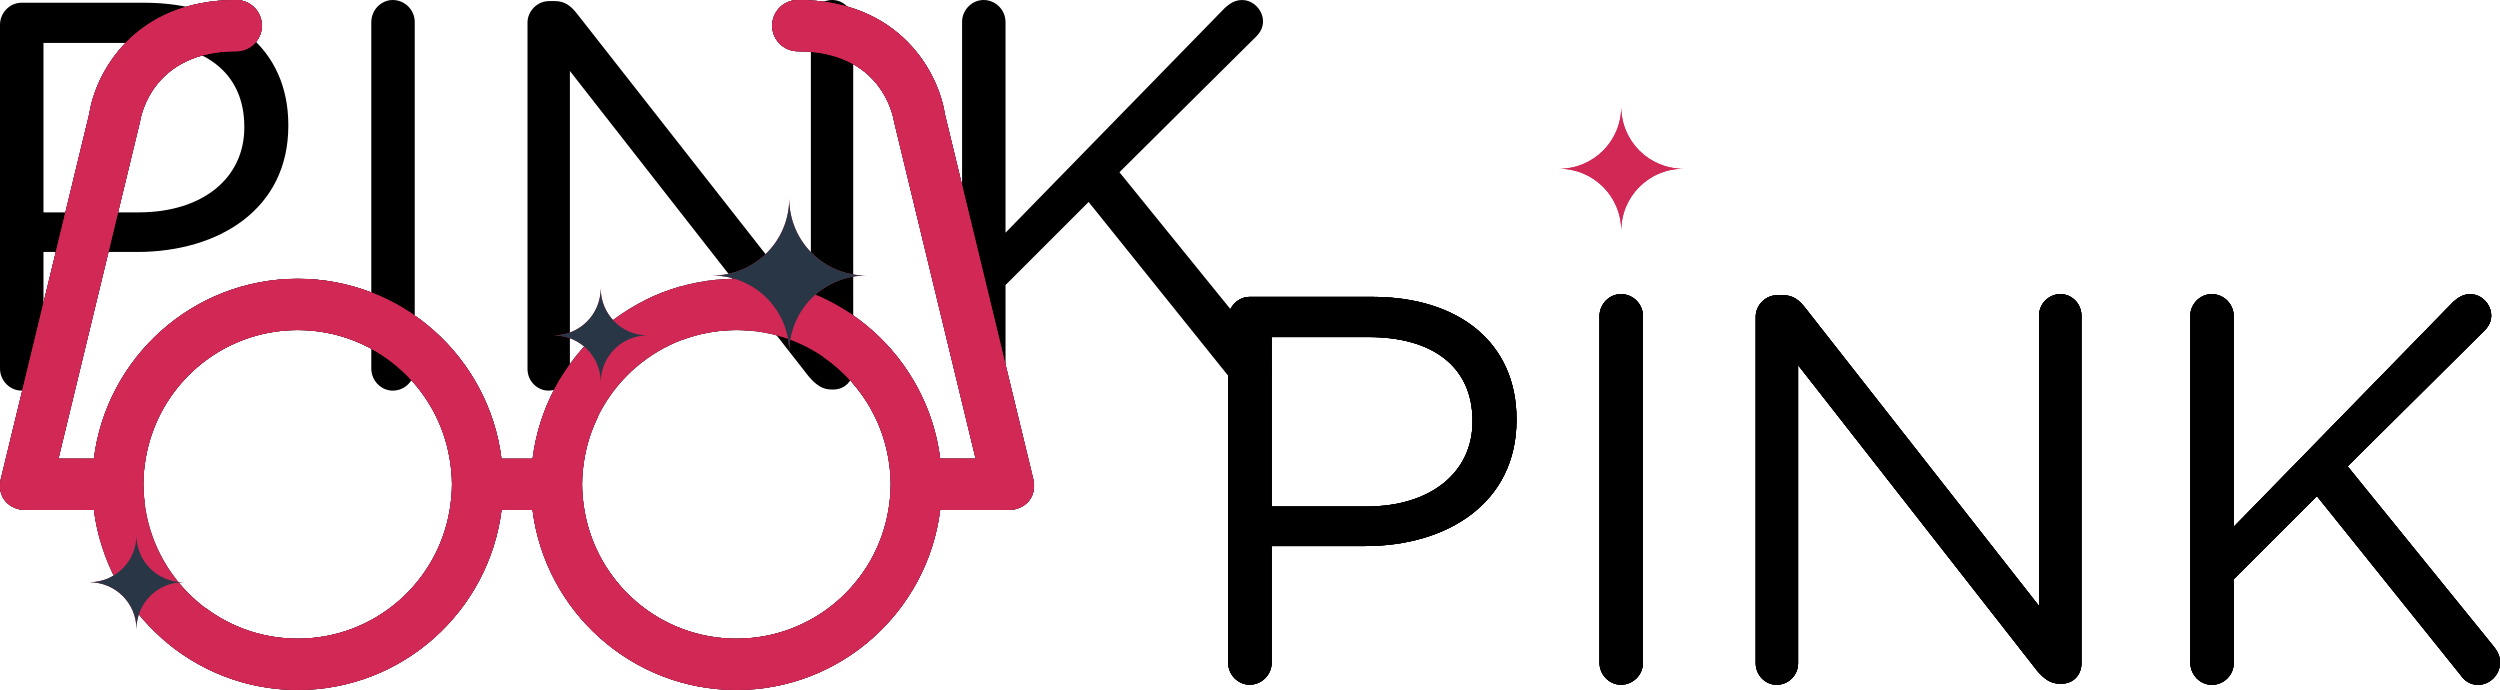
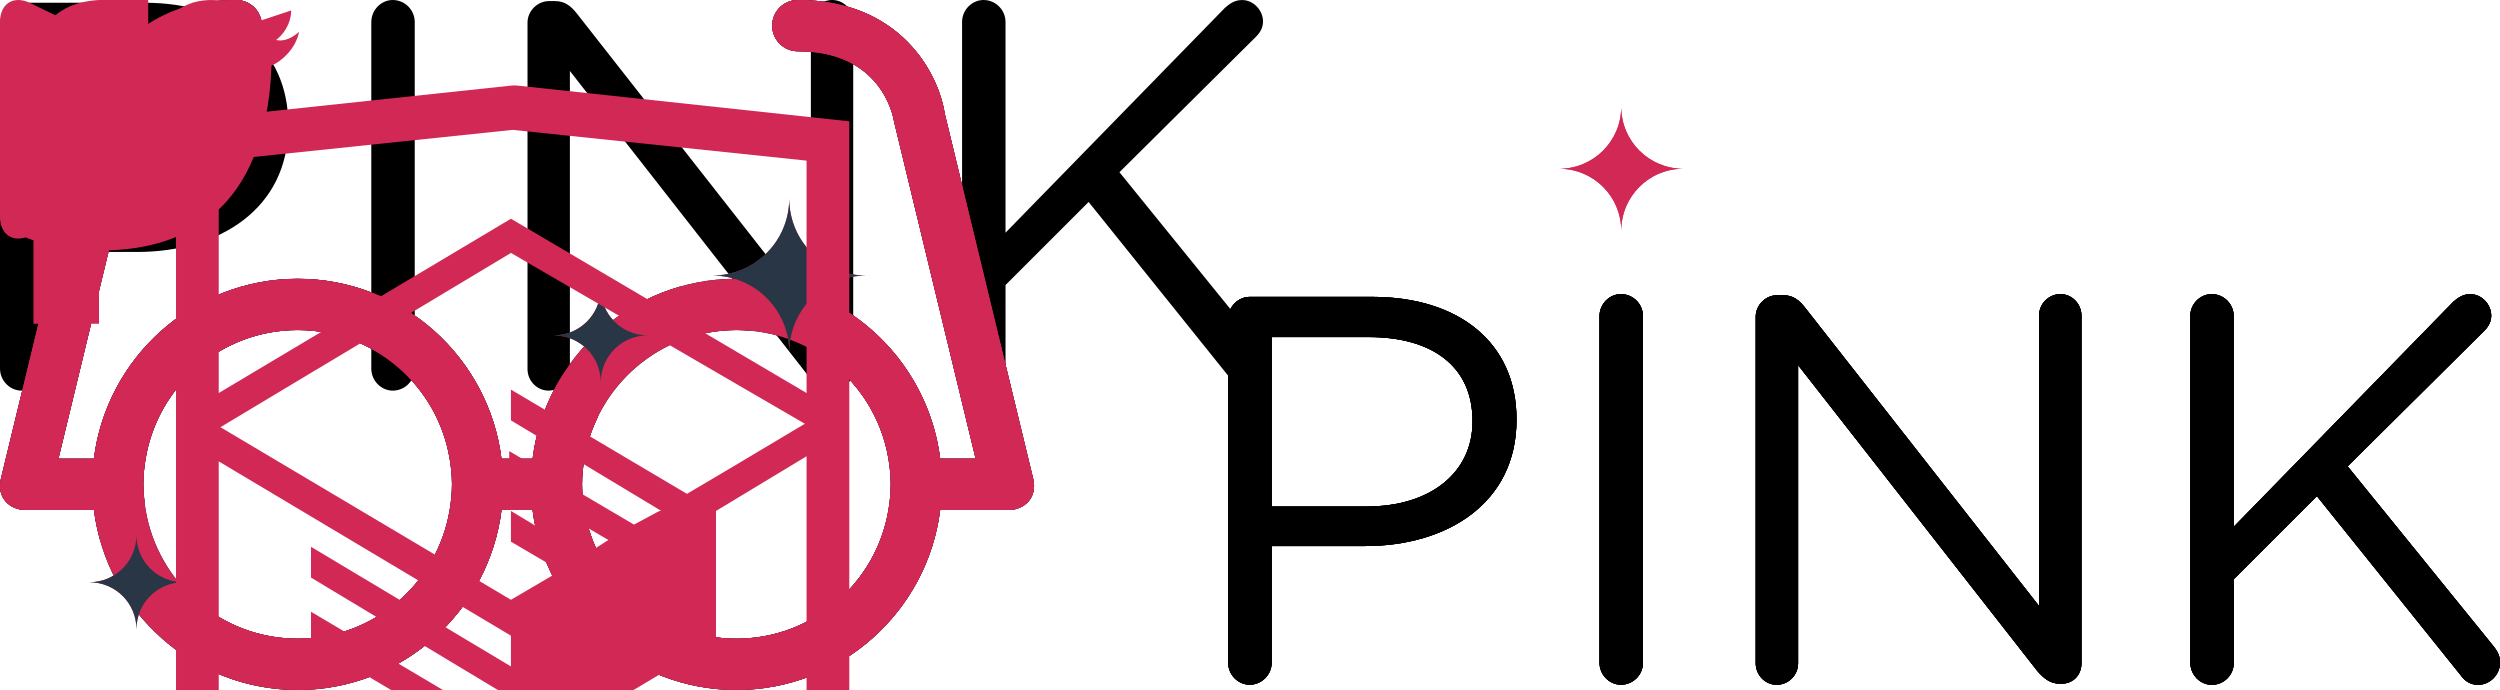
<svg xmlns="http://www.w3.org/2000/svg" viewBox="0 0 146.3 40.375">
  <g id="page-header__logo" class="page-header__logo">
    <g id="spr-logo-pink-white-mobile" class="page-header__logo--mobile">
      <path d="M0 1.45C0 .74.58.16 1.256.16h7.18c5.087 0 8.436 2.705 8.436 7.148v.064c0 4.86-4.057 7.373-8.854 7.373H2.544v6.825c0 .708-.58 1.288-1.288 1.288C.58 22.858 0 22.278 0 21.57V1.45zm8.114 10.978c3.734 0 6.182-1.996 6.182-4.958v-.065c0-3.22-2.415-4.894-6.054-4.894H2.544v9.918h5.57zM21.73 1.288C21.73.58 22.307 0 22.982 0c.71 0 1.288.58 1.288 1.288V21.57c0 .71-.578 1.29-1.287 1.29-.676 0-1.255-.58-1.255-1.29V1.29zM30.87 1.32c0-.676.58-1.256 1.256-1.256h.354c.58 0 .934.29 1.288.74l13.684 17.45V1.256C47.452.58 47.998 0 48.707 0c.676 0 1.223.58 1.223 1.256v20.348c0 .676-.482 1.19-1.158 1.19h-.13c-.547 0-.933-.32-1.32-.77L33.35 4.153v17.45c0 .675-.548 1.255-1.256 1.255-.677 0-1.224-.58-1.224-1.257V1.32zM56.3 1.288C56.3.58 56.88 0 57.556 0c.708 0 1.287.58 1.287 1.288v12.33L71.69.452c.29-.257.58-.45.998-.45.676 0 1.224.612 1.224 1.256 0 .354-.16.644-.42.9l-7.983 7.92 8.563 10.562c.225.29.354.547.354.934 0 .676-.58 1.288-1.287 1.288-.483 0-.806-.258-1.03-.58l-8.403-10.463-4.862 4.86v4.895a1.29 1.29 0 0 1-1.287 1.288c-.677 0-1.256-.58-1.256-1.288V1.288z" />
    </g>
    <g id="spr-logo-pink-white-tablet" class="page-header__logo--tablet">
      <path d="M71.874 18.66c0-.707.58-1.287 1.256-1.287h7.18c5.087 0 8.436 2.704 8.436 7.146v.063c0 4.86-4.057 7.373-8.854 7.373h-5.475v6.825c0 .71-.58 1.29-1.288 1.29-.677 0-1.257-.58-1.257-1.29V18.66zm8.114 10.98c3.734 0 6.182-1.995 6.182-4.958v-.063c0-3.22-2.414-4.895-6.053-4.895h-5.7v9.917h5.57zM93.603 18.5c0-.708.58-1.288 1.255-1.288.71 0 1.288.58 1.288 1.288v20.283a1.29 1.29 0 0 1-1.288 1.287c-.676 0-1.255-.58-1.255-1.287V18.5zM102.744 18.532c0-.676.58-1.256 1.256-1.256h.354c.58 0 .935.29 1.288.74l13.684 17.45V18.468c0-.676.547-1.256 1.256-1.256.676 0 1.224.58 1.224 1.256v20.35c0 .675-.48 1.19-1.158 1.19h-.13c-.547 0-.934-.322-1.318-.773l-13.975-17.868v17.45c0 .676-.547 1.256-1.256 1.256-.677 0-1.224-.58-1.224-1.256V18.532h-.002zM128.173 18.5c0-.708.58-1.288 1.257-1.288.708 0 1.286.58 1.286 1.288v12.33l12.848-13.167c.29-.257.58-.45.998-.45.676 0 1.225.61 1.225 1.255 0 .354-.162.644-.42.9l-7.984 7.92 8.564 10.562c.225.29.354.547.354.935 0 .676-.577 1.288-1.285 1.288-.483 0-.806-.258-1.03-.58l-8.402-10.463-4.863 4.86v4.895a1.29 1.29 0 0 1-1.286 1.288c-.677 0-1.257-.58-1.257-1.288V18.5h-.004zM60.462 28.016L55.287 6.65c-.36-2.347-2.593-6.65-8.6-6.65a1.5 1.5 0 0 0 0 3c4.857 0 5.576 3.73 5.64 4.143l4.767 19.7H55.02c-.74-5.926-5.8-10.53-11.926-10.53s-11.186 4.604-11.927 10.53h-1.82c-.74-5.926-5.802-10.53-11.927-10.53S6.235 20.917 5.493 26.843H3.42l4.767-19.7C8.25 6.73 8.97 3 13.827 3a1.5 1.5 0 0 0 0-3c-6.007 0-8.24 4.303-8.6 6.65L.052 28.017c-.266 1.11.53 1.826 1.426 1.826.012 0 .023.004.036.004h3.982c.74 5.926 5.802 10.53 11.927 10.53s11.185-4.604 11.927-10.53h1.814c.742 5.926 5.802 10.53 11.927 10.53s11.187-4.604 11.928-10.53H59c.012 0 .023-.004.036-.004.895 0 1.692-.717 1.426-1.826zm-34.147 1.828c-.715 4.272-4.42 7.53-8.896 7.53-4.476 0-8.18-3.258-8.897-7.53-.082-.488-.135-.988-.135-1.5s.053-1.01.135-1.5c.715-4.27 4.42-7.53 8.896-7.53 4.474 0 8.18 3.26 8.895 7.53.082.49.135.988.135 1.5s-.053 1.01-.135 1.5zm25.675 0c-.716 4.272-4.42 7.53-8.896 7.53-4.475 0-8.18-3.258-8.896-7.53-.082-.488-.135-.988-.135-1.5s.053-1.01.135-1.5c.716-4.27 4.42-7.53 8.896-7.53 4.475 0 8.18 3.26 8.896 7.53.082.49.135.988.135 1.5s-.053 1.01-.135 1.5z" />
    </g>
    <g id="spr-logo-pink-white-desktop" class="page-header__logo--tablet">
      <path d="M71.874 18.66c0-.707.58-1.287 1.256-1.287h7.18c5.087 0 8.436 2.704 8.436 7.146v.063c0 4.86-4.057 7.373-8.854 7.373h-5.475v6.825c0 .71-.58 1.29-1.288 1.29-.677 0-1.257-.58-1.257-1.29V18.66zm8.114 10.98c3.734 0 6.182-1.995 6.182-4.958v-.063c0-3.22-2.414-4.895-6.053-4.895h-5.7v9.917h5.57zM93.603 18.5c0-.708.58-1.288 1.255-1.288.71 0 1.288.58 1.288 1.288v20.283a1.29 1.29 0 0 1-1.288 1.287c-.676 0-1.255-.58-1.255-1.287V18.5zM102.744 18.532c0-.676.58-1.256 1.256-1.256h.354c.58 0 .935.29 1.288.74l13.684 17.45V18.468c0-.676.547-1.256 1.256-1.256.676 0 1.224.58 1.224 1.256v20.35c0 .675-.48 1.19-1.158 1.19h-.13c-.547 0-.934-.322-1.318-.773l-13.975-17.868v17.45c0 .676-.547 1.256-1.256 1.256-.677 0-1.224-.58-1.224-1.256V18.532h-.002zM128.173 18.5c0-.708.58-1.288 1.257-1.288.708 0 1.286.58 1.286 1.288v12.33l12.848-13.167c.29-.257.58-.45.998-.45.676 0 1.225.61 1.225 1.255 0 .354-.162.644-.42.9l-7.984 7.92 8.564 10.562c.225.29.354.547.354.935 0 .676-.577 1.288-1.285 1.288-.483 0-.806-.258-1.03-.58l-8.402-10.463-4.863 4.86v4.895a1.29 1.29 0 0 1-1.286 1.288c-.677 0-1.257-.58-1.257-1.288V18.5h-.004z" />
      <path fill="#D22856" d="M98.498 9.875a3.623 3.623 0 0 1-3.623-3.624c0 2.002-1.623 3.625-3.625 3.625a3.625 3.625 0 0 1 3.625 3.624c0-2.002 1.62-3.625 3.623-3.625z" />
      <g class="page-header__logo--tablet">
        <path d="M43.094 19.313c.246 0 .49.014.73.033a2.49 2.49 0 0 0-2.136-1.22 1.994 1.994 0 0 1-1.884-1.355c-.727.21-1.425.483-2.09.817.063.017.123.038.19.038a2 2 0 0 1 2 2c0 .096-.016.188-.03.28 1-.38 2.085-.592 3.22-.592z" />
        <path d="M60.462 28.016L55.287 6.65c-.36-2.347-2.593-6.65-8.6-6.65a1.5 1.5 0 0 0 0 3c4.857 0 5.576 3.73 5.64 4.143l4.767 19.7H55.02c-.444-3.556-2.452-6.627-5.304-8.52a2.503 2.503 0 0 0-1.53 2.302c0 .088-.014.17-.025.256a9.034 9.034 0 0 1 3.83 5.965c.082.49.135.988.135 1.5s-.053 1.012-.135 1.5c-.716 4.272-4.42 7.53-8.896 7.53-4.475 0-8.18-3.258-8.896-7.53-.082-.488-.135-.988-.135-1.5s.053-1.01.135-1.5a8.95 8.95 0 0 1 .808-2.483 1.995 1.995 0 0 1-1.852-1.985.743.743 0 0 0-.192-.49 11.954 11.954 0 0 0-1.795 4.96h-1.82c-.74-5.928-5.802-10.532-11.927-10.532S6.235 20.917 5.493 26.845H3.42L8.187 7.142C8.25 6.73 8.97 3 13.827 3a1.5 1.5 0 0 0 0-3c-6.007 0-8.24 4.303-8.6 6.65L.052 28.017c-.266 1.11.53 1.826 1.426 1.826.012 0 .023.004.036.004h3.982c.08.628.215 1.237.387 1.83a.726.726 0 0 0 .102-.353 2 2 0 0 1 2-2c.166 0 .324.025.478.063a8.337 8.337 0 0 1-.074-1.042c0-.512.052-1.01.134-1.5.715-4.27 4.42-7.53 8.896-7.53s8.18 3.26 8.896 7.53c.082.49.135.988.135 1.5s-.052 1.012-.134 1.5c-.715 4.272-4.42 7.53-8.896 7.53a8.96 8.96 0 0 1-5.386-1.793c-.35.303-.8.492-1.3.492a.75.75 0 0 0-.748.748c0 .29-.065.564-.176.812a11.94 11.94 0 0 0 7.614 2.743c6.125 0 11.185-4.604 11.927-10.53h1.815c.742 5.926 5.802 10.53 11.927 10.53s11.186-4.604 11.927-10.53H59c.012 0 .023-.004.036-.004.895.002 1.692-.715 1.426-1.824z" />
      </g>
      <g>
        <path fill="#D22856" d="M50.686 16.125a4.5 4.5 0 0 1-4.5-4.5 4.5 4.5 0 0 1-4.498 4.5 4.5 4.5 0 0 1 4.5 4.5c0-2.486 2.012-4.5 4.498-4.5z" />
      </g>
      <g>
        <path fill="#D22856" d="M37.904 19.626c-1.52 0-2.75-1.23-2.75-2.75 0 1.52-1.23 2.75-2.748 2.75 1.52 0 2.75 1.23 2.75 2.75 0-1.52 1.23-2.75 2.748-2.75z" />
      </g>
      <g>
        <path fill="#D22856" d="M10.734 34.072c-1.52 0-2.75-1.23-2.75-2.75 0 1.52-1.23 2.75-2.748 2.75 1.52 0 2.75 1.23 2.75 2.748a2.748 2.748 0 0 1 2.748-2.748z" />
      </g>
    </g>
    <g class="spr-logo-pink-blue-mobile">
      <path d="M71.874 18.66c0-.707.58-1.287 1.256-1.287h7.18c5.087 0 8.436 2.704 8.436 7.146v.062c0 4.86-4.057 7.373-8.854 7.373h-5.475v6.825c0 .708-.58 1.287-1.29 1.287-.675 0-1.255-.58-1.255-1.287l.002-20.12zm8.114 10.98c3.734 0 6.182-1.995 6.182-4.958v-.062c0-3.22-2.414-4.894-6.053-4.894h-5.7v9.917h5.57v-.002zM93.603 18.5c0-.708.58-1.288 1.255-1.288.71 0 1.288.58 1.288 1.288v20.283a1.29 1.29 0 0 1-1.288 1.287c-.676 0-1.255-.58-1.255-1.287V18.5zM102.744 18.532c0-.676.58-1.256 1.256-1.256h.354c.58 0 .935.29 1.288.74l13.684 17.45V18.468c0-.676.547-1.256 1.256-1.256.676 0 1.225.58 1.225 1.256v20.35c0 .676-.48 1.19-1.158 1.19h-.13c-.548 0-.936-.322-1.318-.773l-13.976-17.867v17.45c0 .676-.547 1.256-1.257 1.256-.677 0-1.224-.58-1.224-1.257V18.532h-.002zM128.173 18.5c0-.708.58-1.288 1.257-1.288.708 0 1.286.58 1.286 1.288v12.33l12.848-13.16c.29-.256.58-.45.998-.45.676 0 1.225.612 1.225 1.256 0 .354-.162.644-.42.9l-7.984 7.92 8.564 10.562c.225.29.354.547.354.936 0 .676-.576 1.288-1.284 1.288-.482 0-.807-.26-1.03-.58l-8.4-10.464-4.864 4.86v4.896a1.29 1.29 0 0 1-1.286 1.288c-.677 0-1.257-.58-1.257-1.288V18.5h-.007z" />
      <path fill="#D22856" d="M60.462 28.016L55.287 6.65c-.36-2.347-2.593-6.65-8.6-6.65a1.5 1.5 0 0 0 0 3c4.857 0 5.576 3.73 5.64 4.143l4.767 19.7H55.02c-.74-5.926-5.8-10.53-11.926-10.53s-11.186 4.604-11.927 10.53h-1.82c-.74-5.926-5.802-10.53-11.927-10.53S6.235 20.917 5.493 26.843H3.42l4.767-19.7C8.25 6.73 8.97 3 13.827 3a1.5 1.5 0 0 0 0-3c-6.007 0-8.24 4.303-8.6 6.65L.052 28.017c-.266 1.11.53 1.826 1.426 1.826.012 0 .023.004.036.004h3.982c.74 5.926 5.802 10.53 11.927 10.53s11.185-4.604 11.927-10.53h1.814c.742 5.926 5.802 10.53 11.927 10.53s11.187-4.604 11.928-10.53H59c.012 0 .023-.004.036-.004.895 0 1.692-.717 1.426-1.826zm-34.147 1.828c-.715 4.272-4.42 7.53-8.896 7.53s-8.18-3.258-8.897-7.53c-.082-.488-.135-.988-.135-1.5s.053-1.01.135-1.5c.715-4.27 4.42-7.53 8.896-7.53s8.18 3.26 8.895 7.53c.082.49.135.988.135 1.5s-.053 1.01-.135 1.5zm25.675 0c-.716 4.272-4.42 7.53-8.896 7.53-4.475 0-8.18-3.258-8.896-7.53-.082-.488-.135-.988-.135-1.5s.053-1.01.135-1.5c.716-4.27 4.42-7.53 8.896-7.53 4.475 0 8.18 3.26 8.896 7.53.082.49.135.988.135 1.5s-.053 1.01-.135 1.5z" />
    </g>
    <g class="spr-logo-pink-blue-desktop">
      <path d="M71.874 18.66c0-.707.58-1.287 1.256-1.287h7.18c5.087 0 8.436 2.704 8.436 7.146v.062c0 4.86-4.057 7.373-8.854 7.373h-5.475v6.825c0 .708-.58 1.287-1.29 1.287-.675 0-1.255-.58-1.255-1.287l.002-20.12zm8.114 10.98c3.734 0 6.182-1.995 6.182-4.958v-.062c0-3.22-2.414-4.894-6.053-4.894h-5.7v9.917h5.57v-.002zM93.603 18.5c0-.708.58-1.288 1.255-1.288.71 0 1.288.58 1.288 1.288v20.283a1.29 1.29 0 0 1-1.288 1.287c-.676 0-1.255-.58-1.255-1.287V18.5zM102.744 18.532c0-.676.58-1.256 1.256-1.256h.354c.58 0 .935.29 1.288.74l13.684 17.45V18.468c0-.676.547-1.256 1.256-1.256.676 0 1.225.58 1.225 1.256v20.35c0 .676-.48 1.19-1.158 1.19h-.13c-.548 0-.936-.322-1.318-.773l-13.976-17.867v17.45c0 .676-.547 1.256-1.257 1.256-.677 0-1.224-.58-1.224-1.257V18.532h-.002zM128.173 18.5c0-.708.58-1.288 1.257-1.288.708 0 1.286.58 1.286 1.288v12.33l12.848-13.167c.29-.257.58-.45.998-.45.676 0 1.225.61 1.225 1.255 0 .354-.162.644-.42.9l-7.984 7.92 8.564 10.562c.225.29.354.547.354.936 0 .676-.576 1.288-1.284 1.288-.482 0-.807-.26-1.03-.58l-8.4-10.464-4.864 4.86v4.896a1.29 1.29 0 0 1-1.286 1.288c-.677 0-1.257-.58-1.257-1.288V18.5h-.007z" />
      <path fill="#D22856" d="M98.498 9.875a3.623 3.623 0 0 1-3.623-3.624c0 2.002-1.623 3.625-3.625 3.625a3.625 3.625 0 0 1 3.625 3.624c0-2.002 1.62-3.625 3.623-3.625z" />
      <g fill="#D22856">
        <path d="M43.094 19.313c.246 0 .49.014.73.033a2.49 2.49 0 0 0-2.136-1.22 1.994 1.994 0 0 1-1.884-1.355c-.727.21-1.425.483-2.09.817.063.017.123.038.19.038a2 2 0 0 1 2 2c0 .096-.016.188-.03.28 1-.38 2.085-.592 3.22-.592z" />
        <path d="M60.462 28.016L55.287 6.65c-.36-2.347-2.593-6.65-8.6-6.65a1.5 1.5 0 0 0 0 3c4.857 0 5.576 3.73 5.64 4.143l4.767 19.7H55.02c-.444-3.556-2.452-6.627-5.304-8.52a2.503 2.503 0 0 0-1.53 2.302c0 .088-.014.17-.025.256a9.034 9.034 0 0 1 3.83 5.966c.082.488.135.987.135 1.5 0 .512-.053 1.012-.135 1.5-.716 4.27-4.42 7.53-8.896 7.53-4.475 0-8.18-3.26-8.896-7.53a9.035 9.035 0 0 1-.135-1.5c0-.513.053-1.012.135-1.5.147-.88.427-1.712.808-2.484a1.994 1.994 0 0 1-1.852-1.984.74.74 0 0 0-.192-.488 11.95 11.95 0 0 0-1.795 4.957h-1.82c-.74-5.927-5.802-10.53-11.927-10.53s-11.185 4.6-11.927 10.527H3.42l4.767-19.7C8.25 6.728 8.97 3 13.827 3a1.5 1.5 0 0 0 0-3c-6.007 0-8.24 4.303-8.6 6.65L.052 28.017c-.266 1.11.53 1.826 1.426 1.826.012 0 .023.004.036.004h3.982c.08.63.215 1.237.387 1.83a.726.726 0 0 0 .102-.353 2 2 0 0 1 2-2c.166 0 .324.024.478.062a8.337 8.337 0 0 1-.074-1.042c0-.512.052-1.01.134-1.5.715-4.27 4.42-7.53 8.896-7.53s8.18 3.26 8.896 7.53c.082.49.135.988.135 1.5s-.052 1.012-.134 1.5c-.715 4.272-4.42 7.53-8.896 7.53a8.96 8.96 0 0 1-5.386-1.793c-.35.302-.8.49-1.3.49a.75.75 0 0 0-.748.75c0 .288-.065.562-.176.81a11.94 11.94 0 0 0 7.614 2.744c6.125 0 11.185-4.604 11.927-10.53h1.815c.742 5.927 5.802 10.53 11.927 10.53s11.186-4.604 11.927-10.53H59c.012 0 .023-.004.036-.004.895.002 1.692-.715 1.426-1.824z" />
      </g>
      <g>
        <path fill="#283645" d="M50.686 16.125a4.5 4.5 0 0 1-4.5-4.5 4.5 4.5 0 0 1-4.498 4.5 4.5 4.5 0 0 1 4.5 4.5c0-2.486 2.012-4.5 4.498-4.5z" />
      </g>
      <g>
        <path fill="#283645" d="M37.904 19.626c-1.52 0-2.75-1.23-2.75-2.75 0 1.52-1.23 2.75-2.748 2.75 1.52 0 2.75 1.23 2.75 2.75 0-1.52 1.23-2.75 2.748-2.75z" />
      </g>
      <g>
        <path fill="#283645" d="M10.734 34.072c-1.52 0-2.75-1.23-2.75-2.75 0 1.52-1.23 2.75-2.748 2.75 1.52 0 2.75 1.23 2.75 2.748a2.748 2.748 0 0 1 2.748-2.748z" />
      </g>
    </g>
  </g>
+   <g id="icon-twitter" class="social__icon--twitter" fill="#d22856">
+     <path fill="#d22856" fill-rule="evenodd" clip-rule="evenodd" d="M11.283,0.153c1.736-0.485,3.074,0.263,3.685,1.151 c0.694-0.226,1.372-0.47,2.072-0.691c-0.004,0.841-0.538,1.478-0.883,1.727C16.861,2.506,17.5,1.86,17.5,1.86 c-0.175,0.976-1.035,1.746-1.611,1.977C15.65,10.429,12.617,14.793,5.507,14.66c-0.538,0,0.077,0-0.46,0 c-0.422,0-4.29-0.45-5.047-1.843c2.341,0.192,4.011-0.412,4.835-1.15c-0.989-0.293-2.761-0.464-3.07-2.881 c0.362,0.105,0.583,0.223,1.228,0.117C1.757,8.067,0.385,7.366,0.461,5.218c0.294,0.32,1.1,0.523,1.381,0.461 c-0.725-0.235-2.03-3.281-0.921-4.836C2.794,2.654,4.769,4.364,8.29,4.528C8.506,2.288,9.461,0.787,11.283,0.153z" />
+   </g>
+   <g id="icon-facebook" class="social__icon--facebook" fill="#d22856">
+     <path fill="#d22856" d="M6.275,3.357c0.799,0,1.599,0,2.398,0c0-1.119,0-2.238,0-3.357c-0.959,0-1.92,0-2.878,0C2.656,0.181,1.54,2.387,1.948,6.115 H0v3.517h1.958c0,3.104,0,6.208,0,9.312c1.279,0,2.558,0,3.837,0c0-3.104,0-6.208,0-9.312h2.857V6.115H5.786 C5.765,5.07,5.75,3.709,6.275,3.357z" />
+   </g>
+   <g id="icon-youtube" class="social__icon--youtube" fill="#d22856">
+     <path d="M1.775,13.78C0.799,14.257,0,13.758,0,12.671V1.29c0-1.088,0.799-1.585,1.775-1.109l12.133,5.932 c0.975,0.478,0.975,1.258,0,1.736L1.775,13.78z" />
+   </g>
+   <g id="htmlacademy" class="copyright__icon" fill="#d22856">
+     <path d="M30.2 5h-.2l-19.7 2.1v36.2l19.7 11.7 19.7-11.7v-36.2l-19.5-2.1zm17 36.8l-17.2 10.2-17.2-10.2v-14.8l17.1 10.2v1.8l-11.7-7v1.8l11.8 7.1v1.9l-11.8-7v1.8l11.8 7 11.9-7.1v-7.6l5.3-3.2v15.1zm-.1-17l-4.7 2.8-2.2 1.3-10.3-6.1v1.8l8.8 5.3h-.1l-.2.1-1.3.7-7.3-4.3v1.8l5.8 3.4-1.4.9-4.3-2.6v1.8l2.9 1.7-2.9 1.7-17-10.1 17-10.2 17.2 10zm.1-1.8l-17.3-10.2-17.1 10.2v-13.6l17.2-1.8 17.2 1.8v13.6z" />
+   </g>
</svg>
